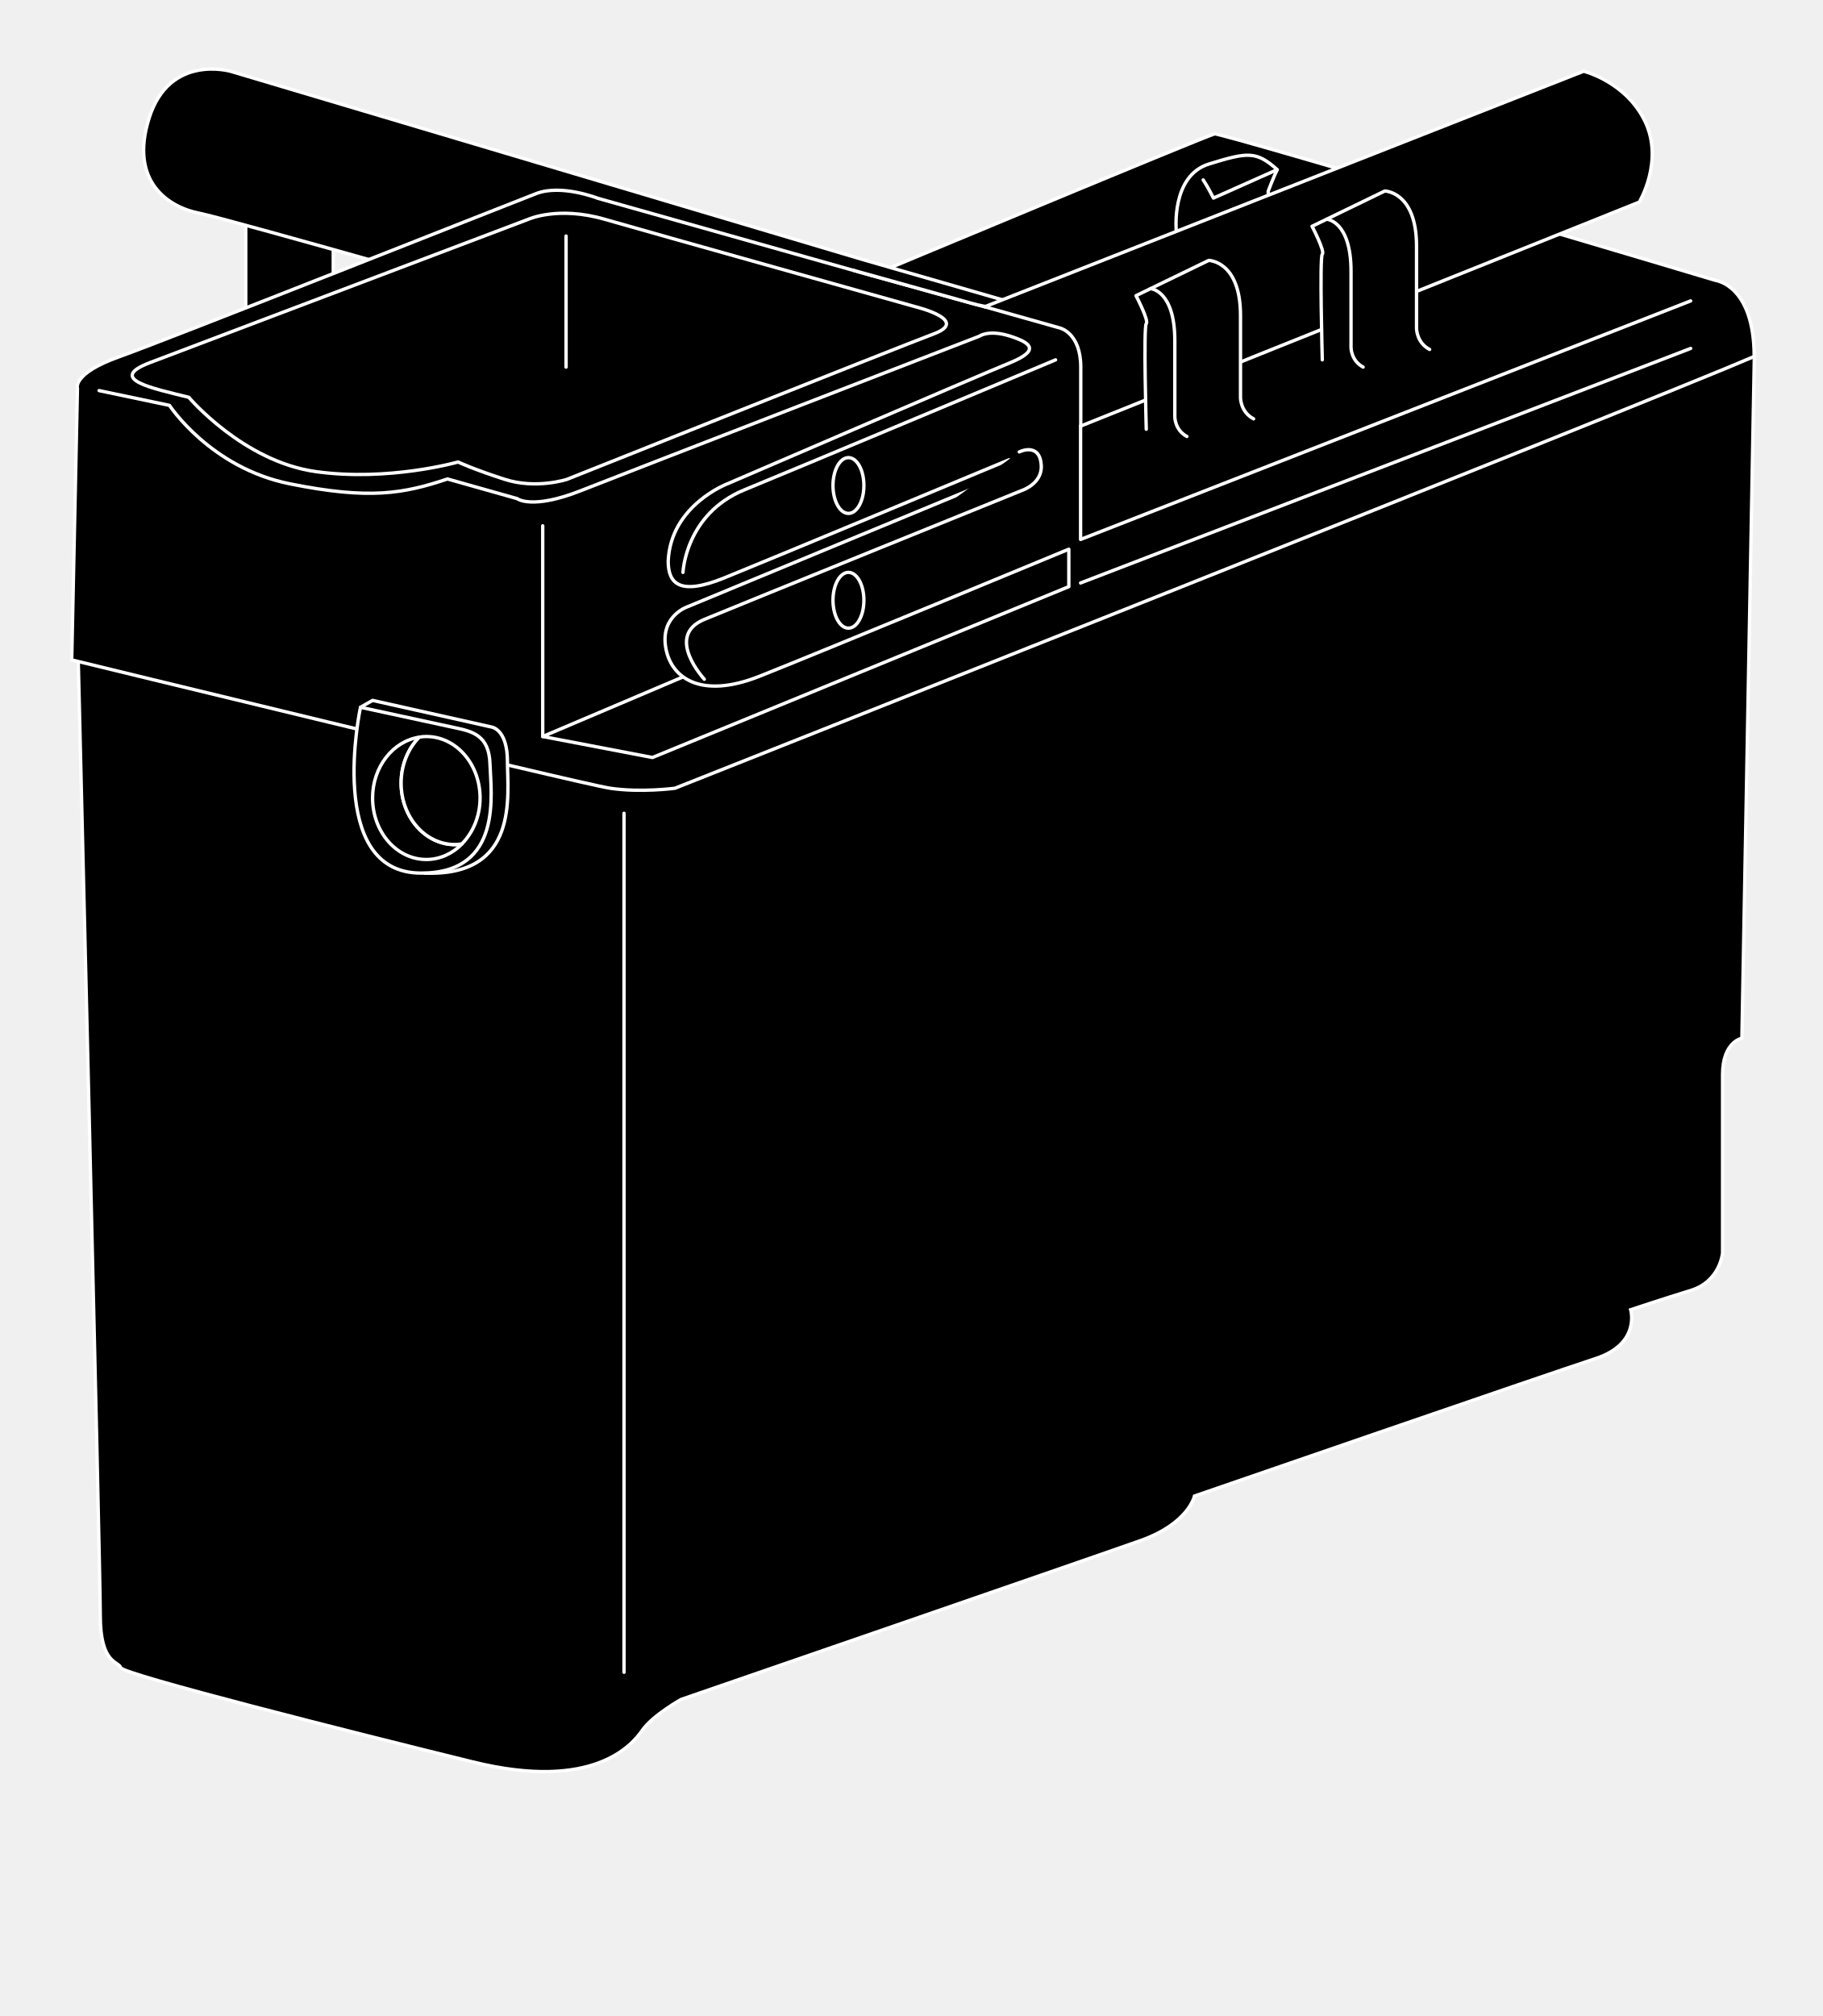
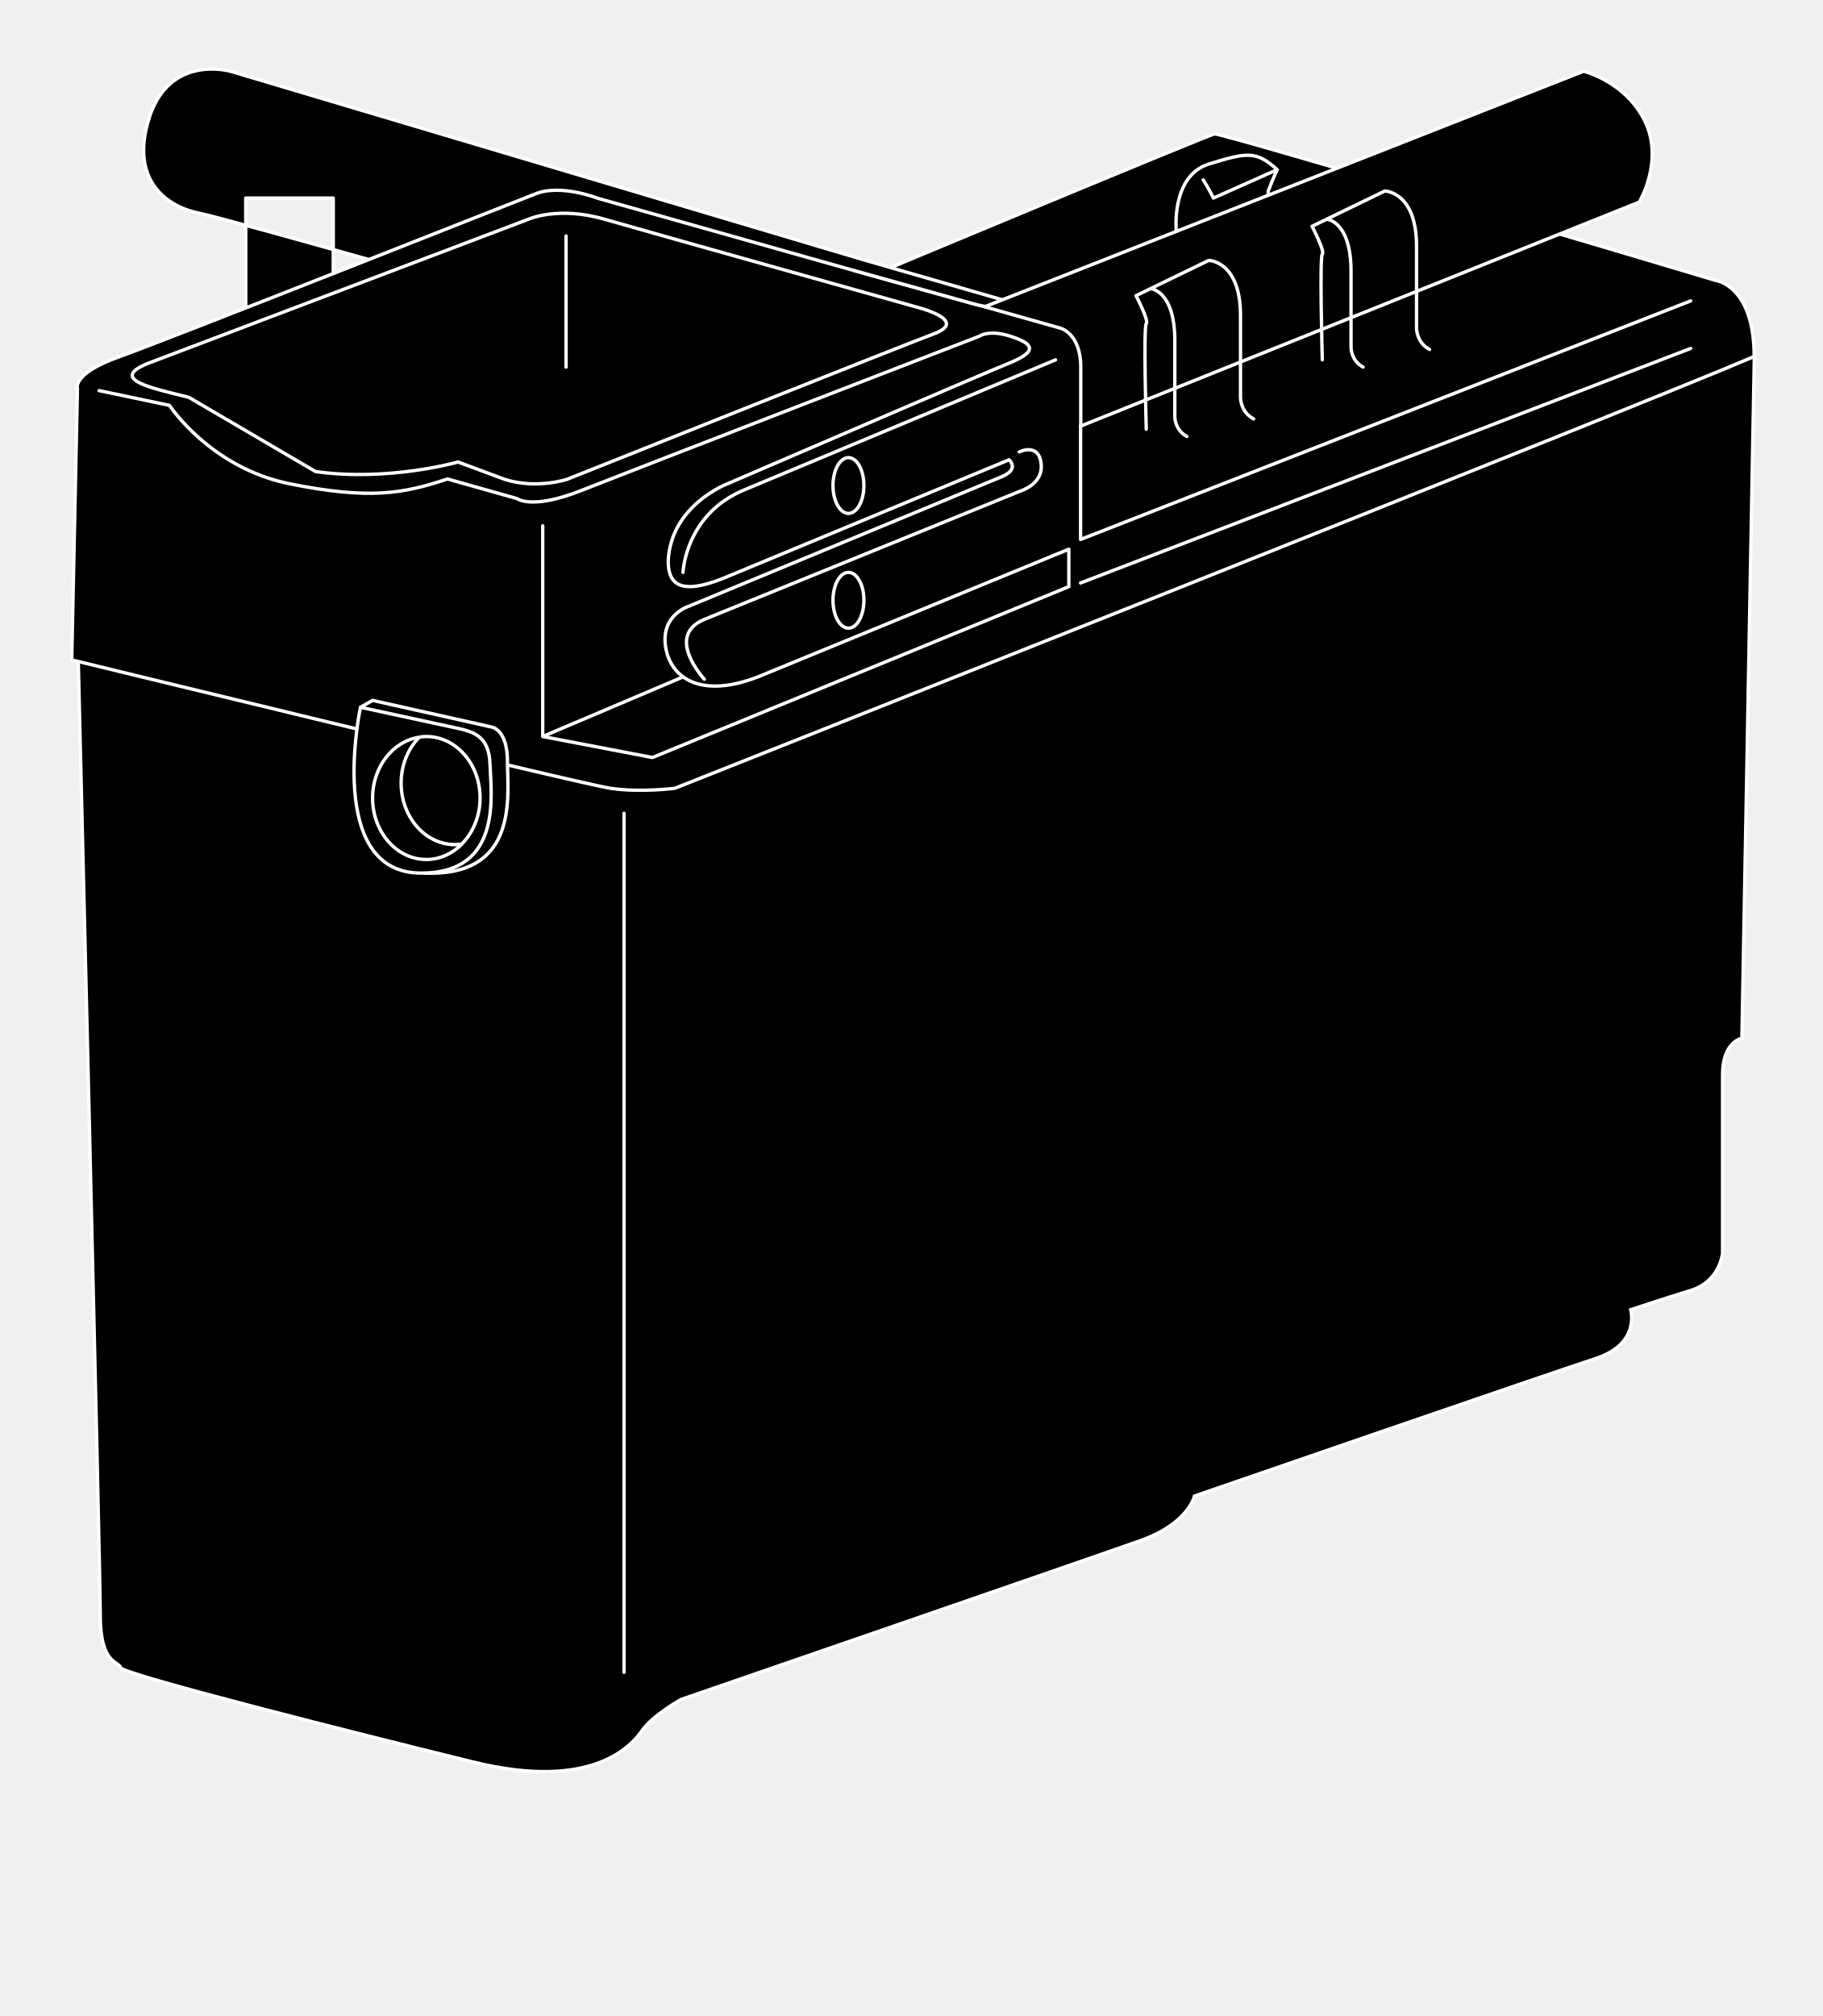
- <svg xmlns="http://www.w3.org/2000/svg" version="1.1" id="Layer_2" x="0px" y="0px" viewBox="0 0 1085 1200" style="enable-background:new 0 0 1085 1200;" xml:space="preserve">
-   <style type="text/css">
- 	.st0{stroke:#FFFFFF;stroke-width:2;stroke-linecap:round;stroke-linejoin:round;stroke-miterlimit:10;}
- 	.st1{stroke:#FFFFFF;stroke-width:2;stroke-miterlimit:10;}
- </style>
-   <rect x="146.3" y="117.9" class="st0" width="52.1" height="94.3" />
-   <path class="st0" d="M545.5,164l-408-121.5c0,0-36.5-10.8-48.7,27.7s12.2,53.3,29.8,56.7c17.6,3.5,218.4,60.9,218.4,60.9" />
-   <path class="st1" d="M1044.4,212.2l-7.4,405.8c0,0-11.5,2-11.5,21.6c0,19.6,0,106.2,0,106.2s-1.4,16.9-18.9,22.3  c-17.6,5.4-35.8,11.5-35.8,11.5s6.1,20.3-21,29.1c-27.1,8.8-238.7,81.8-238.7,81.8s-3.4,16.2-31.8,26.4  c-28.4,10.1-273.9,94.7-273.9,94.7s-16.9,9.5-23,18.3c-6.1,8.8-29.1,36.5-100.8,18.9c-71.7-17.6-208.3-52.1-209.7-56.1  c-1.4-4.1-12.2-2-12.2-31.1c0-29.1-13.1-567.8-13.1-567.8" />
-   <path class="st1" d="M518.9,164c0,0,200.2-83.6,204.2-84.3c4.1-0.7,298.2,87.2,298.2,87.2s23,2.7,23,45.3  c-64.2,27.7-642.5,257-642.5,257s-20.3,2.7-38.5,0c-18.3-2.7-320.6-76.4-320.6-76.4l3.4-161.6c0,0-3.4-8.8,25-18.9  s233.3-91.4,248.2-97.1c14.9-5.7,36.5,2.8,36.5,2.8L518.9,164z" />
-   <path class="st0" d="M700.3,137.8c0,0-3.5-33.1,19.5-40.2c23-7.1,28.1-7.8,40.6,3.4c-2,3.7-5.4,12.8-5.4,12.8v2.7" />
-   <path class="st0" d="M760.3,101l-37.9,16.9c0,0-3.4-6.8-6.1-10.8" />
-   <path class="st0" d="M518.9,164" />
-   <line class="st0" x1="586.2" y1="182.6" x2="518.9" y2="164" />
-   <polyline class="st0" points="643.3,253.5 643.3,321.1 1006.5,179.1 " />
-   <path class="st0" d="M89.4,215.8l225.2-85.3c0,0,17.6-8,45.3,0c27.7,8,185.5,52.2,185.5,52.2s32.2,7.9,10.6,16  c-21.6,8.1-218.4,86.6-218.4,86.6s-18.3,6.1-37.2,0S272.7,275,272.7,275s-41.5,11.8-84.8,5.7s-75.5-44.2-75.5-44.2  C90.8,231.1,63.2,225.7,89.4,215.8z" />
-   <line class="st0" x1="337" y1="140.5" x2="337" y2="218.5" />
-   <path class="st0" d="M59,232.5l41.9,8.8c0,0,24.3,37.2,71.7,46.7c47.3,9.5,67.5,5.9,93.8-2.9c48,13.5,41.4,11.7,41.4,11.7  s8.8,6.8,37.9-4.7c29.1-11.5,237.4-92,237.4-92s5.4-4.1,18.3,0c12.8,4.1,17.6,8.5,0,15.8C583.8,223,433,288,433,288  s-33.8,12.8-35.2,46c0,12.8,6.1,21,33.1,10.1s169.8-70.4,169.8-70.4s6.8,5.5-4.7,10.2S409.7,361,409.7,361s-16.2,5.1-13.5,23.7  s20.6,31.8,55.8,17.9s184.3-75.7,184.3-75.7v22.3L388.4,450.9l-65.3-12.5l83.6-35.5" />
-   <line class="st0" x1="323.1" y1="438.4" x2="323.1" y2="313" />
-   <line class="st0" x1="643.3" y1="347" x2="1006.5" y2="207.4" />
-   <path class="st0" d="M406.6,340.7c0,0,1.4-34.7,36.5-49.1s185.3-77.4,185.3-77.4" />
-   <path class="st0" d="M419.3,404.3c0,0-23.9-25.7,0-35.6S608.2,292,608.2,292s12.2-3.9,11.7-14.8s-8.1-10.5-13.1-8.2" />
-   <path class="st0" d="M214.6,421l7.2-4.1l70.6,15.8c0,0,9.7,0.9,9.7,20.7c0,19.8,7.2,68.6-49.4,66.3" />
-   <path class="st0" d="M214.6,421c0,0-21.2,98.8,36.1,98.7c49.1,0.1,41.5-47.8,41-64.9c-0.5-17.1-10.4-19.4-20.7-21.6  C260.5,430.9,214.6,421,214.6,421z" />
-   <g>
-     <path class="st0" d="M238.8,466.1c0-10.9,4.2-20.6,10.8-27.3c-15.7,2.4-27.8,17.7-27.8,36.2c0,20.2,14.3,36.6,32,36.6   c8.1,0,15.6-3.5,21.2-9.2c-1.4,0.2-2.8,0.4-4.2,0.4C253.1,502.7,238.8,486.3,238.8,466.1z" />
-     <path class="st0" d="M253.8,438.4c-1.4,0-2.8,0.1-4.2,0.4c-6.6,6.7-10.8,16.5-10.8,27.3c0,20.2,14.3,36.6,32,36.6   c1.4,0,2.8-0.1,4.2-0.4c6.6-6.7,10.8-16.5,10.8-27.3C285.8,454.8,271.5,438.4,253.8,438.4z" />
-   </g>
-   <line class="st0" x1="371.5" y1="484.1" x2="371.5" y2="995.4" />
-   <path class="st0" d="M514.3,154.7l82.6,23.8c0,0,3.8,8.3-18.6,2S508.4,161,508.4,161" />
-   <g>
-     <path class="st0" d="M979.3,72.2c-11.5-23.7-36.5-29.8-36.5-29.8L586.2,182.6l45,12.7c0,0,12.2,3,12.2,23.2c0,5.8,0,19.1,0,35.1   l332.5-133.3C975.9,120.2,990.7,95.9,979.3,72.2z" />
-   </g>
-   <g>
-     <path class="st0" d="M682.4,255.5c0,0-1.7-61.2,0-62.9c1.7-1.7-6.1-16.6-6.1-16.6l43.3-21c0,0,18.9,0.3,18.9,32.8s0,49,0,49   s0,8.5,7.8,12.5" />
-     <path class="st0" d="M685,171.8c0,0,14.4,1,14.4,31s0,45.4,0,45.4s0,7.8,7.2,11.6" />
-   </g>
-   <g>
-     <path class="st0" d="M787.2,214.2c0,0-1.7-61.2,0-62.9c1.7-1.7-6.1-16.6-6.1-16.6l43.3-21c0,0,18.9,0.3,18.9,32.8s0,49,0,49   s0,8.5,7.8,12.5" />
-     <path class="st0" d="M789.9,130.5c0,0,14.4,1,14.4,31s0,45.4,0,45.4s0,7.8,7.2,11.6" />
-   </g>
+ <svg xmlns="http://www.w3.org/2000/svg" viewBox="0 0 1085 1200" enable-background="new 0 0 1085 1200">
+   <style type="text/css">.st0{stroke:#FFFFFF;stroke-width:2;stroke-linecap:round;stroke-linejoin:round;stroke-miterlimit:10;} .st1{stroke:#FFFFFF;stroke-width:2;stroke-miterlimit:10;}</style>
+   <path class="st0" d="M146.3 117.9h52.1v94.3h-52.1zM545.5 164l-408-121.5s-36.5-10.8-48.7 27.7 12.2 53.3 29.8 56.7c17.6 3.5 218.4 60.9 218.4 60.9" />
+   <path class="st1" d="M1044.4 212.2l-7.4 405.8s-11.5 2-11.5 21.6v106.2s-1.4 16.9-18.9 22.3c-17.6 5.4-35.8 11.5-35.8 11.5s6.1 20.3-21 29.1-238.7 81.8-238.7 81.8-3.4 16.2-31.8 26.4c-28.4 10.1-273.9 94.7-273.9 94.7s-16.9 9.5-23 18.3c-6.1 8.8-29.1 36.5-100.8 18.9-71.7-17.6-208.3-52.1-209.7-56.1-1.4-4.1-12.2-2-12.2-31.1s-13.1-567.8-13.1-567.8" />
+   <path class="st1" d="M518.9 164s200.2-83.6 204.2-84.3c4.1-.7 298.2 87.2 298.2 87.2s23 2.7 23 45.3c-64.2 27.7-642.5 257-642.5 257s-20.3 2.7-38.5 0c-18.3-2.7-320.6-76.4-320.6-76.4l3.4-161.6s-3.4-8.8 25-18.9 233.3-91.4 248.2-97.1c14.9-5.7 36.5 2.8 36.5 2.8l163.1 46z" />
+   <path class="st0" d="M700.3 137.8s-3.5-33.1 19.5-40.2c23-7.1 28.1-7.8 40.6 3.4-2 3.7-5.4 12.8-5.4 12.8v2.7M760.3 101l-37.9 16.9s-3.4-6.8-6.1-10.8M518.9 164M586.2 182.6l-67.3-18.6M643.3 253.5v67.6l363.2-142" />
+   <path class="st0" d="M89.4 215.8l225.2-85.3s17.6-8 45.3 0c27.7 8 185.5 52.2 185.5 52.2s32.2 7.9 10.6 16-218.4 86.6-218.4 86.6-18.3 6.1-37.2 0l-27.7-10.3s-41.5 11.8-84.8 5.7l-75.5-44.2c-21.6-5.4-49.2-10.8-23-20.7zM337 140.5v78M59 232.5l41.9 8.8s24.3 37.2 71.7 46.7c47.3 9.5 67.5 5.9 93.8-2.9 48 13.5 41.4 11.7 41.4 11.7s8.8 6.8 37.9-4.7c29.1-11.5 237.4-92 237.4-92s5.4-4.1 18.3 0c12.8 4.1 17.6 8.5 0 15.8-17.6 7.1-168.4 72.1-168.4 72.1s-33.8 12.8-35.2 46c0 12.8 6.1 21 33.1 10.1l169.8-70.4s6.8 5.5-4.7 10.2l-186.3 77.1s-16.2 5.1-13.5 23.7 20.6 31.8 55.8 17.9l184.3-75.7v22.3l-247.9 101.7-65.3-12.5 83.6-35.5M323.1 438.4v-125.4M643.3 347l363.2-139.6M406.6 340.7s1.4-34.7 36.5-49.1l185.3-77.4M419.3 404.3s-23.9-25.7 0-35.6l188.9-76.7s12.2-3.9 11.7-14.8-8.1-10.5-13.1-8.2M214.6 421l7.2-4.1 70.6 15.8s9.7.9 9.7 20.7 7.2 68.6-49.4 66.3" />
+   <path class="st0" d="M214.6 421s-21.2 98.8 36.1 98.7c49.1.1 41.5-47.8 41-64.9-.5-17.1-10.4-19.4-20.7-21.6-10.5-2.3-56.4-12.2-56.4-12.2zM238.8 466.1c0-10.9 4.2-20.6 10.8-27.3-15.7 2.4-27.8 17.7-27.8 36.2 0 20.2 14.3 36.6 32 36.6 8.1 0 15.6-3.5 21.2-9.2-1.4.2-2.8.4-4.2.4-17.7-.1-32-16.5-32-36.7zM253.8 438.4c-1.4 0-2.8.1-4.2.4-6.6 6.7-10.8 16.5-10.8 27.3 0 20.2 14.3 36.6 32 36.6 1.4 0 2.8-.1 4.2-.4 6.6-6.7 10.8-16.5 10.8-27.3 0-20.2-14.3-36.6-32-36.6zM371.5 484.1v511.3M514.3 154.7l82.6 23.8s3.8 8.3-18.6 2l-69.9-19.5" />
+   <path class="st0" d="M979.3 72.2c-11.5-23.7-36.5-29.8-36.5-29.8l-356.6 140.2 45 12.7s12.2 3 12.2 23.2v35.1l332.5-133.3c0-.1 14.8-24.4 3.4-48.1zM682.4 255.5s-1.7-61.2 0-62.9c1.7-1.7-6.1-16.6-6.1-16.6l43.3-21s18.9.3 18.9 32.8v49s0 8.5 7.8 12.5M685 171.8s14.4 1 14.4 31v45.4s0 7.8 7.2 11.6M787.2 214.2s-1.7-61.2 0-62.9c1.7-1.7-6.1-16.6-6.1-16.6l43.3-21s18.9.3 18.9 32.8v49s0 8.5 7.8 12.5M789.9 130.5s14.4 1 14.4 31v45.4s0 7.8 7.2 11.6" />
  <ellipse class="st0" cx="505.1" cy="289" rx="9.2" ry="16.6" />
  <ellipse class="st0" cx="505.1" cy="357.3" rx="9.2" ry="16.6" />
</svg>
